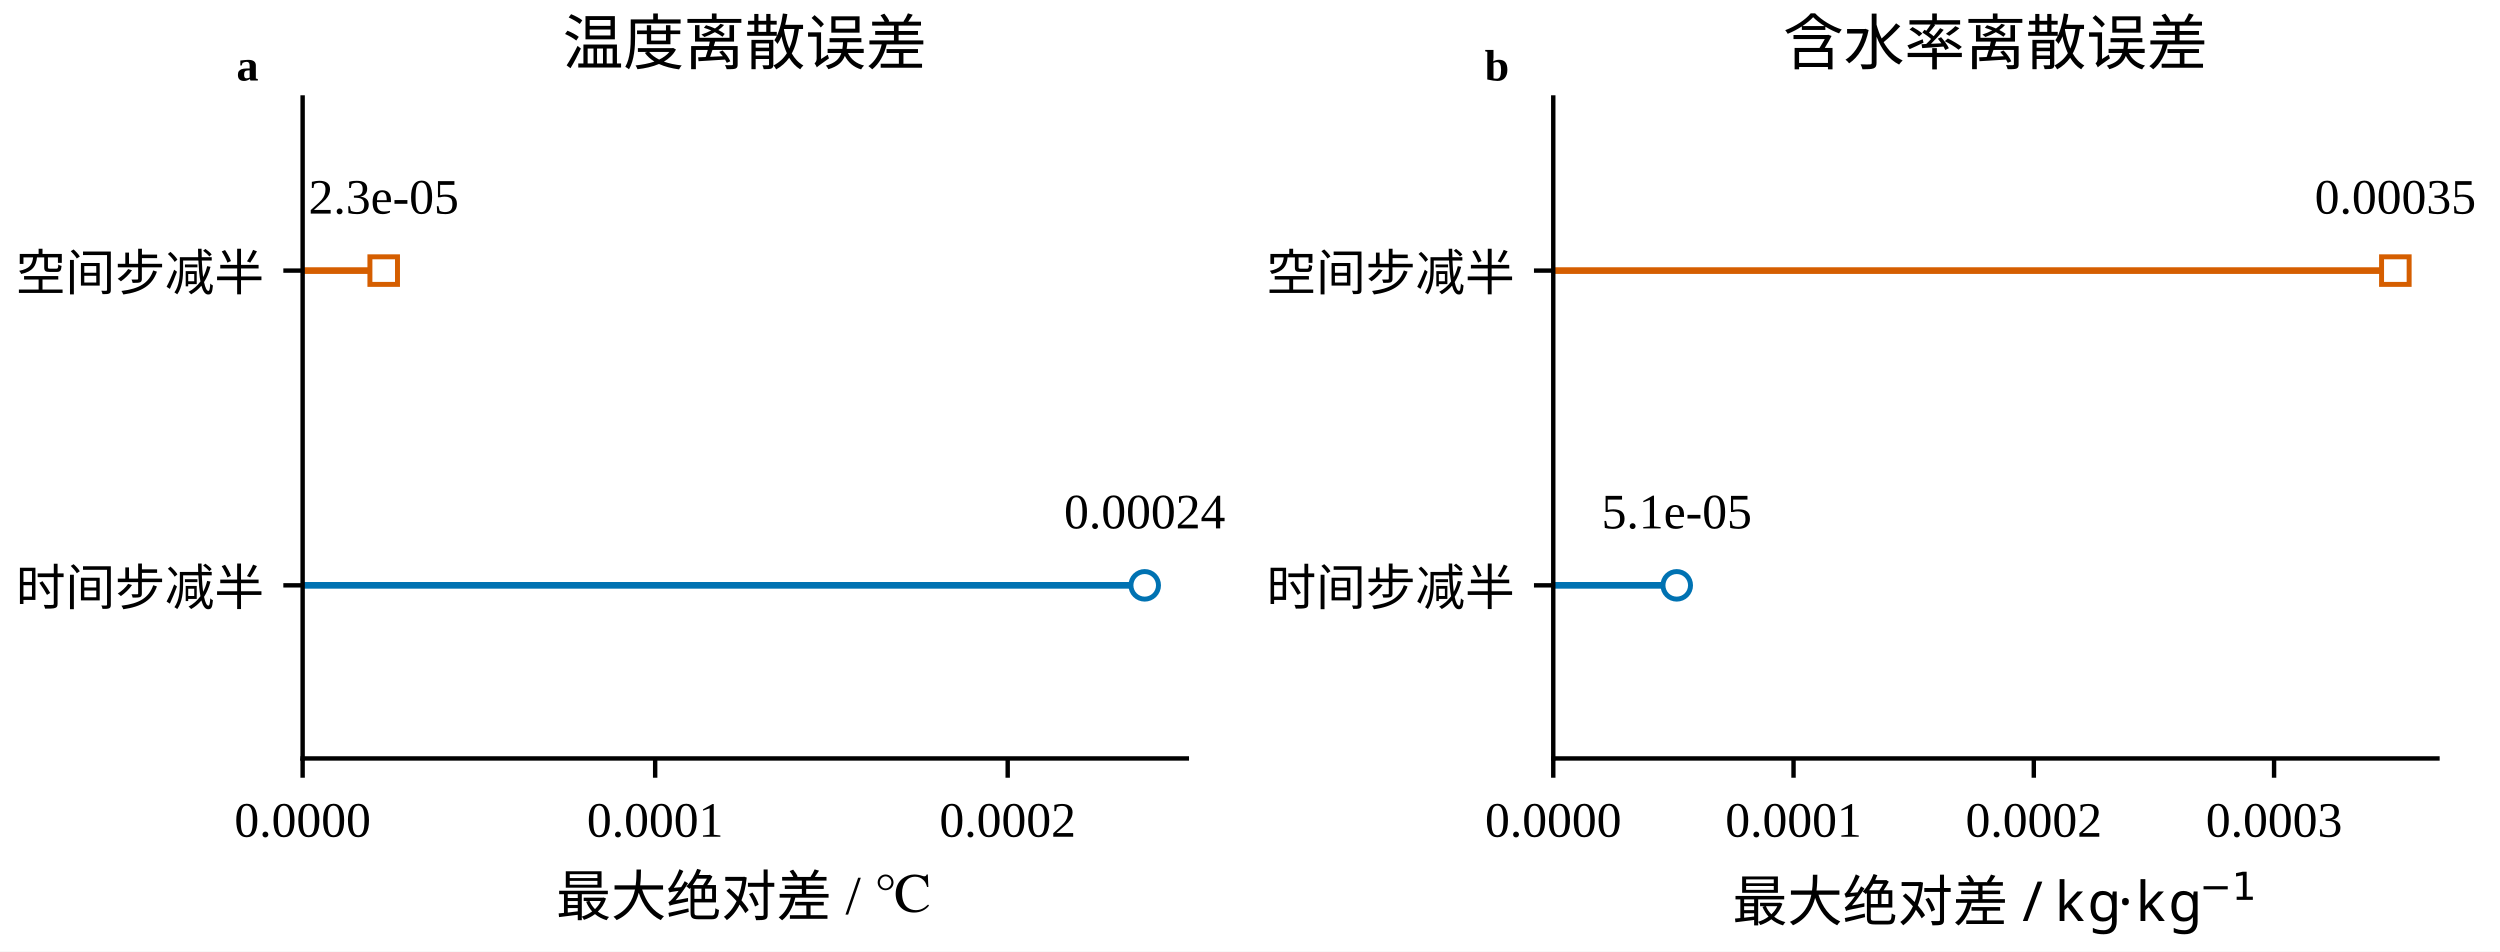
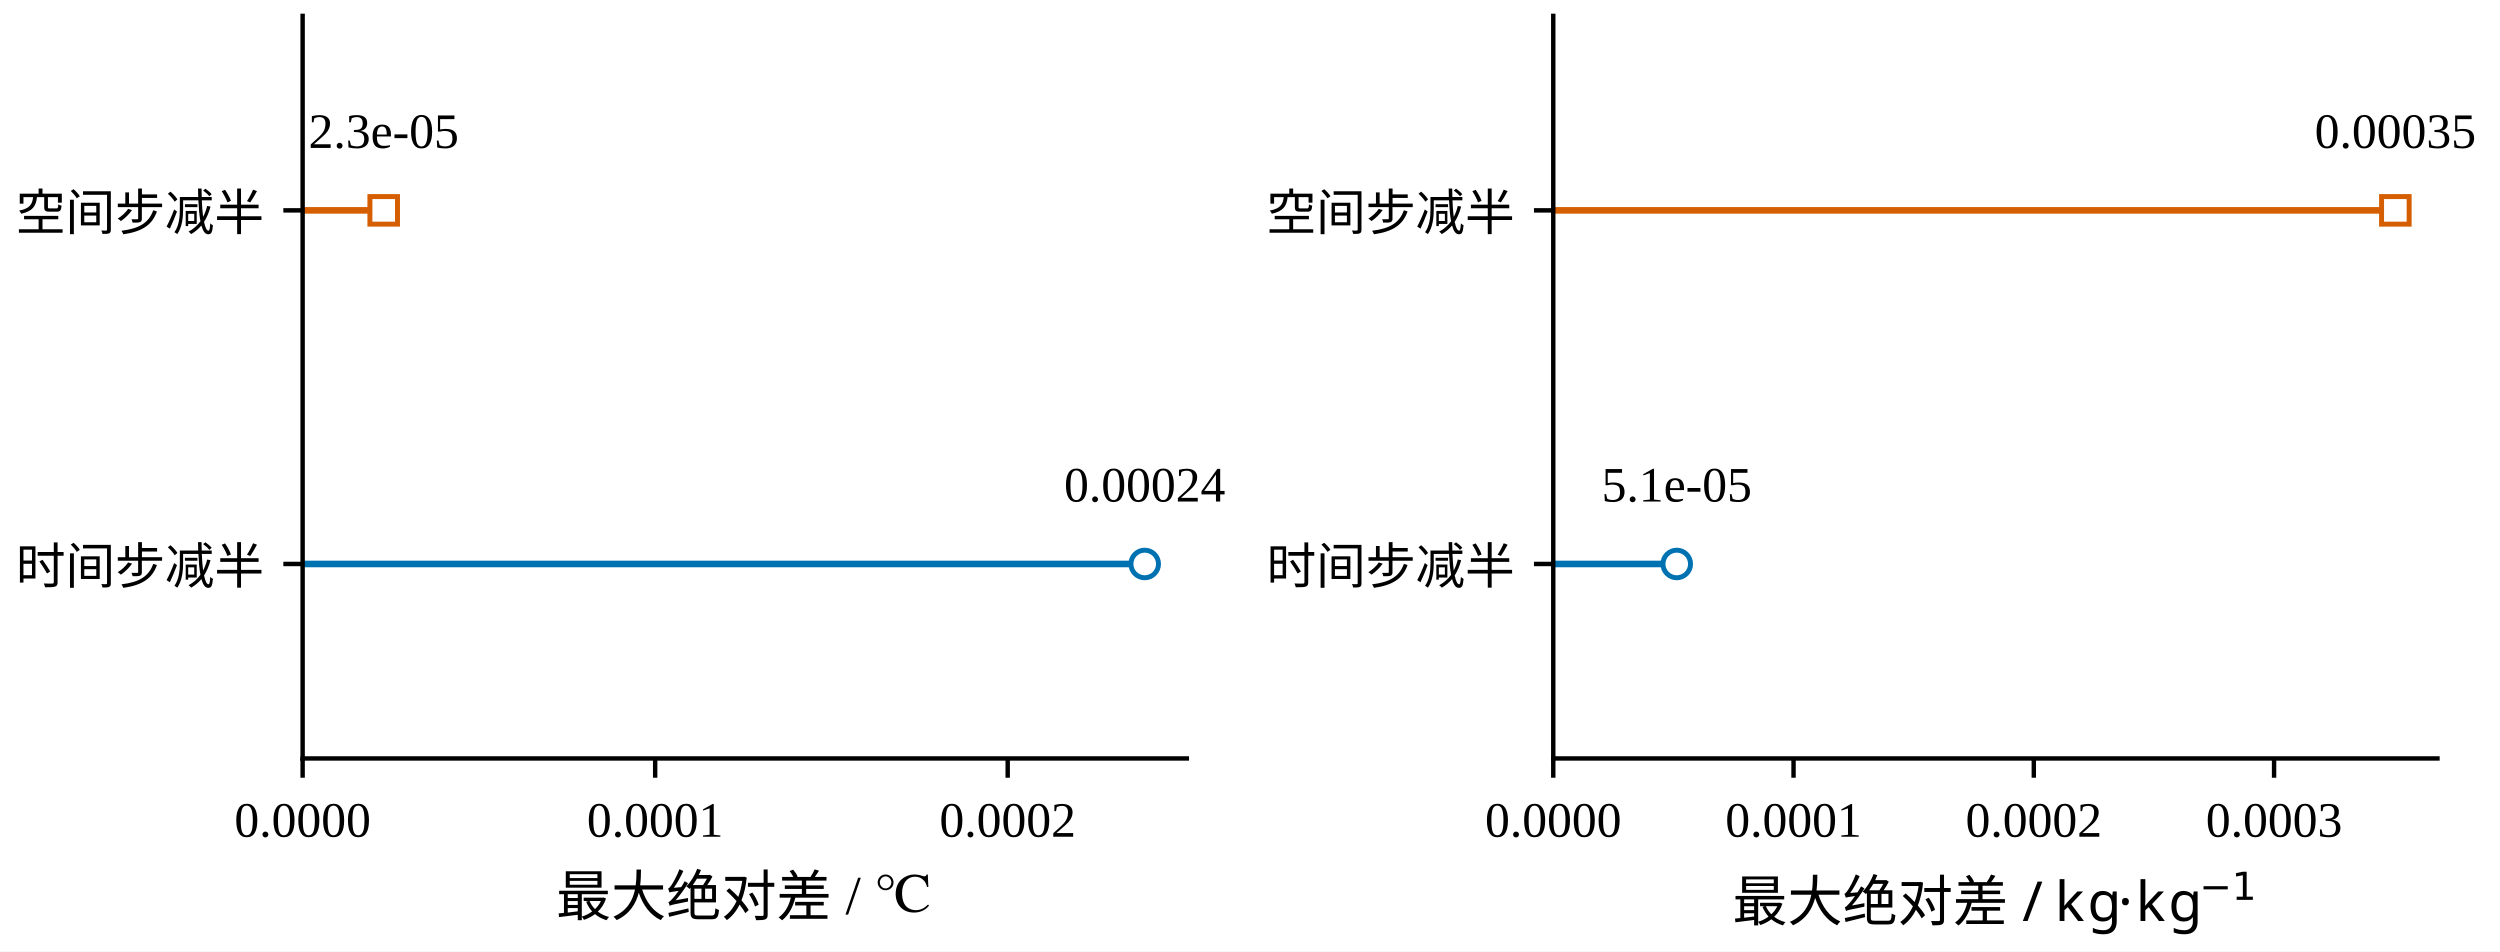
<svg xmlns="http://www.w3.org/2000/svg" xmlns:xlink="http://www.w3.org/1999/xlink" width="453.36pt" height="172.56pt" viewBox="0 0 453.36 172.56" version="1.1">
  <defs>
    <style type="text/css">*{stroke-linejoin: round; stroke-linecap: butt}</style>
  </defs>
  <g id="figure_1">
    <g id="patch_1">
      <path d="M -0 172.56  L 453.36 172.56  L 453.36 0  L -0 0  z " style="fill: #ffffff" />
    </g>
    <g id="axes_1">
      <g id="patch_2">
-         <path d="M 54.88 137.54  L 215.222 137.54  L 215.222 17.68  L 54.88 17.68  z " style="fill: #ffffff" />
+         <path d="M 54.88 137.54  L 215.222 137.54  L 215.222 2.88  L 54.88 2.88  z " style="fill: #ffffff" />
      </g>
      <g id="matplotlib.axis_1">
        <g id="xtick_1">
          <g id="line2d_1">
            <defs>
-               <path id="m3b576230a7" d="M 0 0  L 0 3.5  " style="stroke: #000000; stroke-width: 0.8" />
+               <path id="ma677f27fb4" d="M 0 0  L 0 3.5  " style="stroke: #000000; stroke-width: 0.8" />
            </defs>
            <g>
-               <use xlink:href="#m3b576230a7" x="54.88" y="137.54" style="stroke: #000000; stroke-width: 0.8" />
+               <use xlink:href="#ma677f27fb4" x="54.88" y="137.54" style="stroke: #000000; stroke-width: 0.8" />
            </g>
          </g>
          <g id="text_1">
            <text style="font-size: 9px; font-family: 'Noto Serif SC', 'Times New Roman', 'Times', 'DejaVu Serif', serif; text-anchor: middle" x="54.88" y="151.74" transform="rotate(-0 54.88 151.7395)">0.0000</text>
          </g>
        </g>
        <g id="xtick_2">
          <g id="line2d_2">
            <g>
-               <use xlink:href="#m3b576230a7" x="118.81" y="137.54" style="stroke: #000000; stroke-width: 0.8" />
+               <use xlink:href="#ma677f27fb4" x="118.81" y="137.54" style="stroke: #000000; stroke-width: 0.8" />
            </g>
          </g>
          <g id="text_2">
            <text style="font-size: 9px; font-family: 'Noto Serif SC', 'Times New Roman', 'Times', 'DejaVu Serif', serif; text-anchor: middle" x="118.81" y="151.74" transform="rotate(-0 118.8102 151.7395)">0.0001</text>
          </g>
        </g>
        <g id="xtick_3">
          <g id="line2d_3">
            <g>
-               <use xlink:href="#m3b576230a7" x="182.74" y="137.54" style="stroke: #000000; stroke-width: 0.8" />
+               <use xlink:href="#ma677f27fb4" x="182.74" y="137.54" style="stroke: #000000; stroke-width: 0.8" />
            </g>
          </g>
          <g id="text_3">
            <text style="font-size: 9px; font-family: 'Noto Serif SC', 'Times New Roman', 'Times', 'DejaVu Serif', serif; text-anchor: middle" x="182.74" y="151.74" transform="rotate(-0 182.7404 151.7395)">0.0002</text>
          </g>
        </g>
        <g id="text_4">
          <text style="font-size: 10px; font-family: 'Noto Serif SC', 'Times New Roman', 'Times', 'DejaVu Serif', serif; text-anchor: middle" x="135.051" y="166.08" transform="rotate(-0 135.0511 166.0795)">最大绝对差 / ℃</text>
        </g>
      </g>
      <g id="matplotlib.axis_2">
        <g id="ytick_1">
          <g id="line2d_4">
            <defs>
-               <path id="m1447a43c03" d="M 0 0  L -3.5 0  " style="stroke: #000000; stroke-width: 0.8" />
+               <path id="mfb11c2a629" d="M 0 0  L -3.5 0  " style="stroke: #000000; stroke-width: 0.8" />
            </defs>
            <g>
-               <use xlink:href="#m1447a43c03" x="54.88" y="106.148" style="stroke: #000000; stroke-width: 0.8" />
+               <use xlink:href="#mfb11c2a629" x="54.88" y="102.272" style="stroke: #000000; stroke-width: 0.8" />
            </g>
          </g>
          <g id="text_5">
-             <text style="font-size: 9px; font-family: 'Noto Serif SC', 'Times New Roman', 'Times', 'DejaVu Serif', serif; text-anchor: end" x="47.88" y="109.748" transform="rotate(-0 47.88 109.7477)">时间步减半</text>
+             <text style="font-size: 9px; font-family: 'Noto Serif SC', 'Times New Roman', 'Times', 'DejaVu Serif', serif; text-anchor: end" x="47.88" y="105.872" transform="rotate(-0 47.88 105.8715)">时间步减半</text>
          </g>
        </g>
        <g id="ytick_2">
          <g id="line2d_5">
            <g>
-               <use xlink:href="#m1447a43c03" x="54.88" y="49.072" style="stroke: #000000; stroke-width: 0.8" />
+               <use xlink:href="#mfb11c2a629" x="54.88" y="38.148" style="stroke: #000000; stroke-width: 0.8" />
            </g>
          </g>
          <g id="text_6">
-             <text style="font-size: 9px; font-family: 'Noto Serif SC', 'Times New Roman', 'Times', 'DejaVu Serif', serif; text-anchor: end" x="47.88" y="52.672" transform="rotate(-0 47.88 52.67178)">空间步减半</text>
+             <text style="font-size: 9px; font-family: 'Noto Serif SC', 'Times New Roman', 'Times', 'DejaVu Serif', serif; text-anchor: end" x="47.88" y="41.748" transform="rotate(-0 47.88 41.74797)">空间步减半</text>
          </g>
        </g>
      </g>
      <g id="LineCollection_1">
-         <path d="M 54.88 106.148  L 207.587 106.148  " clip-path="url(#pa6094f0f8d)" style="fill: none; stroke: #0072b2; stroke-width: 1.2" />
+         <path d="M 54.88 102.272  L 207.587 102.272  " clip-path="url(#p0f67bd2721)" style="fill: none; stroke: #0072b2; stroke-width: 1.2" />
      </g>
      <g id="line2d_6">
-         <path d="M 207.587 106.148  " clip-path="url(#pa6094f0f8d)" style="fill: none; stroke: #0072b2; stroke-width: 1.2; stroke-linecap: square" />
+         <path d="M 207.587 102.272  " clip-path="url(#p0f67bd2721)" style="fill: none; stroke: #0072b2; stroke-width: 1.2; stroke-linecap: square" />
        <defs>
-           <path id="m166f57fef4" d="M 0 2.5  C 0.663 2.5 1.299 2.237 1.768 1.768  C 2.237 1.299 2.5 0.663 2.5 0  C 2.5 -0.663 2.237 -1.299 1.768 -1.768  C 1.299 -2.237 0.663 -2.5 0 -2.5  C -0.663 -2.5 -1.299 -2.237 -1.768 -1.768  C -2.237 -1.299 -2.5 -0.663 -2.5 0  C -2.5 0.663 -2.237 1.299 -1.768 1.768  C -1.299 2.237 -0.663 2.5 0 2.5  z " style="stroke: #0072b2; stroke-width: 0.9" />
+           <path id="mad12eb90fb" d="M 0 2.5  C 0.663 2.5 1.299 2.237 1.768 1.768  C 2.237 1.299 2.5 0.663 2.5 0  C 2.5 -0.663 2.237 -1.299 1.768 -1.768  C 1.299 -2.237 0.663 -2.5 0 -2.5  C -0.663 -2.5 -1.299 -2.237 -1.768 -1.768  C -2.237 -1.299 -2.5 -0.663 -2.5 0  C -2.5 0.663 -2.237 1.299 -1.768 1.768  C -1.299 2.237 -0.663 2.5 0 2.5  z " style="stroke: #0072b2; stroke-width: 0.9" />
        </defs>
-         <g clip-path="url(#pa6094f0f8d)">
-           <use xlink:href="#m166f57fef4" x="207.587" y="106.148" style="fill: #ffffff; stroke: #0072b2; stroke-width: 0.9" />
+         <g clip-path="url(#p0f67bd2721)">
+           <use xlink:href="#mad12eb90fb" x="207.587" y="102.272" style="fill: #ffffff; stroke: #0072b2; stroke-width: 0.9" />
        </g>
      </g>
      <g id="LineCollection_2">
-         <path d="M 54.88 49.072  L 69.582 49.072  " clip-path="url(#pa6094f0f8d)" style="fill: none; stroke: #d55e00; stroke-width: 1.2" />
+         <path d="M 54.88 38.148  L 69.582 38.148  " clip-path="url(#p0f67bd2721)" style="fill: none; stroke: #d55e00; stroke-width: 1.2" />
      </g>
      <g id="line2d_7">
-         <path d="M 69.582 49.072  " clip-path="url(#pa6094f0f8d)" style="fill: none; stroke: #d55e00; stroke-width: 1.2; stroke-linecap: square" />
+         <path d="M 69.582 38.148  " clip-path="url(#p0f67bd2721)" style="fill: none; stroke: #d55e00; stroke-width: 1.2; stroke-linecap: square" />
        <defs>
-           <path id="m6af1f790f2" d="M -2.5 2.5  L 2.5 2.5  L 2.5 -2.5  L -2.5 -2.5  z " style="stroke: #d55e00; stroke-width: 0.9; stroke-linejoin: miter" />
+           <path id="m11cddfdea1" d="M -2.5 2.5  L 2.5 2.5  L 2.5 -2.5  L -2.5 -2.5  z " style="stroke: #d55e00; stroke-width: 0.9; stroke-linejoin: miter" />
        </defs>
-         <g clip-path="url(#pa6094f0f8d)">
-           <use xlink:href="#m6af1f790f2" x="69.582" y="49.072" style="fill: #ffffff; stroke: #d55e00; stroke-width: 0.9; stroke-linejoin: miter" />
+         <g clip-path="url(#p0f67bd2721)">
+           <use xlink:href="#m11cddfdea1" x="69.582" y="38.148" style="fill: #ffffff; stroke: #d55e00; stroke-width: 0.9; stroke-linejoin: miter" />
        </g>
      </g>
      <g id="patch_3">
-         <path d="M 54.88 137.54  L 54.88 17.68  " style="fill: none; stroke: #000000; stroke-width: 0.8; stroke-linejoin: miter; stroke-linecap: square" />
+         <path d="M 54.88 137.54  L 54.88 2.88  " style="fill: none; stroke: #000000; stroke-width: 0.8; stroke-linejoin: miter; stroke-linecap: square" />
      </g>
      <g id="patch_4">
        <path d="M 54.88 137.54  L 215.222 137.54  " style="fill: none; stroke: #000000; stroke-width: 0.8; stroke-linejoin: miter; stroke-linecap: square" />
      </g>
      <g id="text_7">
-         <text style="font-size: 9px; font-family: 'Noto Serif SC', 'Times New Roman', 'Times', 'DejaVu Serif', serif; text-anchor: middle" x="207.587" y="95.817" transform="rotate(-0 207.5868 95.81711)">0.00024</text>
+         <text style="font-size: 9px; font-family: 'Noto Serif SC', 'Times New Roman', 'Times', 'DejaVu Serif', serif; text-anchor: middle" x="207.587" y="90.954" transform="rotate(-0 207.5868 90.95425)">0.00024</text>
      </g>
      <g id="text_8">
-         <text style="font-size: 9px; font-family: 'Noto Serif SC', 'Times New Roman', 'Times', 'DejaVu Serif', serif; text-anchor: middle" x="69.582" y="38.741" transform="rotate(-0 69.58154 38.74114)">2.3e-05</text>
-       </g>
-       <g id="text_9">
-         <text style="font-weight: 700; font-size: 8px; font-family: 'Noto Serif SC', 'Times New Roman', 'Times', 'DejaVu Serif', serif; text-anchor: end" x="46.88" y="14.6" transform="rotate(-0 46.88 14.6)">a</text>
-       </g>
-       <g id="text_10">
-         <text style="font-size: 11px; font-family: 'Noto Serif SC', 'Times New Roman', 'Times', 'DejaVu Serif', serif; text-anchor: middle" x="135.051" y="11.68" transform="rotate(-0 135.0511 11.68)">温度离散误差</text>
+         <text style="font-size: 9px; font-family: 'Noto Serif SC', 'Times New Roman', 'Times', 'DejaVu Serif', serif; text-anchor: middle" x="69.582" y="26.831" transform="rotate(-0 69.58154 26.83067)">2.3e-05</text>
      </g>
    </g>
    <g id="axes_2">
      <g id="patch_5">
-         <path d="M 281.675 137.54  L 442.018 137.54  L 442.018 17.68  L 281.675 17.68  z " style="fill: #ffffff" />
+         <path d="M 281.675 137.54  L 442.018 137.54  L 442.018 2.88  L 281.675 2.88  z " style="fill: #ffffff" />
      </g>
      <g id="matplotlib.axis_3">
        <g id="xtick_4">
          <g id="line2d_8">
            <g>
-               <use xlink:href="#m3b576230a7" x="281.675" y="137.54" style="stroke: #000000; stroke-width: 0.8" />
-             </g>
-           </g>
-           <g id="text_11">
+               <use xlink:href="#ma677f27fb4" x="281.675" y="137.54" style="stroke: #000000; stroke-width: 0.8" />
+             </g>
+           </g>
+           <g id="text_9">
            <text style="font-size: 9px; font-family: 'Noto Serif SC', 'Times New Roman', 'Times', 'DejaVu Serif', serif; text-anchor: middle" x="281.675" y="151.74" transform="rotate(-0 281.6754 151.7395)">0.0000</text>
          </g>
        </g>
        <g id="xtick_5">
          <g id="line2d_9">
            <g>
-               <use xlink:href="#m3b576230a7" x="325.247" y="137.54" style="stroke: #000000; stroke-width: 0.8" />
-             </g>
-           </g>
-           <g id="text_12">
+               <use xlink:href="#ma677f27fb4" x="325.247" y="137.54" style="stroke: #000000; stroke-width: 0.8" />
+             </g>
+           </g>
+           <g id="text_10">
            <text style="font-size: 9px; font-family: 'Noto Serif SC', 'Times New Roman', 'Times', 'DejaVu Serif', serif; text-anchor: middle" x="325.247" y="151.74" transform="rotate(-0 325.2469 151.7395)">0.0001</text>
          </g>
        </g>
        <g id="xtick_6">
          <g id="line2d_10">
            <g>
-               <use xlink:href="#m3b576230a7" x="368.818" y="137.54" style="stroke: #000000; stroke-width: 0.8" />
-             </g>
-           </g>
-           <g id="text_13">
+               <use xlink:href="#ma677f27fb4" x="368.818" y="137.54" style="stroke: #000000; stroke-width: 0.8" />
+             </g>
+           </g>
+           <g id="text_11">
            <text style="font-size: 9px; font-family: 'Noto Serif SC', 'Times New Roman', 'Times', 'DejaVu Serif', serif; text-anchor: middle" x="368.818" y="151.74" transform="rotate(-0 368.8184 151.7395)">0.0002</text>
          </g>
        </g>
        <g id="xtick_7">
          <g id="line2d_11">
            <g>
-               <use xlink:href="#m3b576230a7" x="412.39" y="137.54" style="stroke: #000000; stroke-width: 0.8" />
-             </g>
-           </g>
-           <g id="text_14">
+               <use xlink:href="#ma677f27fb4" x="412.39" y="137.54" style="stroke: #000000; stroke-width: 0.8" />
+             </g>
+           </g>
+           <g id="text_12">
            <text style="font-size: 9px; font-family: 'Noto Serif SC', 'Times New Roman', 'Times', 'DejaVu Serif', serif; text-anchor: middle" x="412.39" y="151.74" transform="rotate(-0 412.3899 151.7395)">0.0003</text>
          </g>
        </g>
-         <g id="text_15">
+         <g id="text_13">
          <g transform="translate(314.1465 167.0795)">
            <text>
              <tspan x="0" y="-0.064" style="font-weight: 200; font-size: 10px; font-family: 'Noto Serif SC'">最</tspan>
              <tspan x="10" y="-0.064" style="font-weight: 200; font-size: 10px; font-family: 'Noto Serif SC'">大</tspan>
              <tspan x="20" y="-0.064" style="font-weight: 200; font-size: 10px; font-family: 'Noto Serif SC'">绝</tspan>
              <tspan x="30" y="-0.064" style="font-weight: 200; font-size: 10px; font-family: 'Noto Serif SC'">对</tspan>
              <tspan x="40" y="-0.064" style="font-weight: 200; font-size: 10px; font-family: 'Noto Serif SC'">差</tspan>
              <tspan x="50" y="-0.064" style="font-weight: 200; font-size: 10px; font-family: 'Noto Serif SC'"> </tspan>
              <tspan x="52.59" y="-0.064" style="font-weight: 200; font-size: 10px; font-family: 'Noto Serif SC'">/</tspan>
              <tspan x="55.92" y="-0.064" style="font-weight: 200; font-size: 10px; font-family: 'Noto Serif SC'"> </tspan>
              <tspan x="58.51" y="-0.064" style="font-weight: 200; font-size: 10px; font-family: 'Noto Serif SC'">k</tspan>
              <tspan x="64.41" y="-0.064" style="font-weight: 200; font-size: 10px; font-family: 'Noto Serif SC'">g</tspan>
              <tspan x="69.95" y="-0.064" style="font-weight: 200; font-size: 10px; font-family: 'Noto Serif SC'">·</tspan>
              <tspan x="73.18" y="-0.064" style="font-weight: 200; font-size: 10px; font-family: 'Noto Serif SC'">k</tspan>
              <tspan x="79.08" y="-0.064" style="font-weight: 200; font-size: 10px; font-family: 'Noto Serif SC'">g</tspan>
              <tspan x="84.716" y="-3.892" style="font-size: 7px; font-family: 'DejaVu Sans'">−</tspan>
              <tspan x="90.581" y="-3.892" style="font-size: 7px; font-family: 'DejaVu Sans'">1</tspan>
            </text>
          </g>
        </g>
      </g>
      <g id="matplotlib.axis_4">
        <g id="ytick_3">
          <g id="line2d_12">
            <g>
-               <use xlink:href="#m1447a43c03" x="281.675" y="106.148" style="stroke: #000000; stroke-width: 0.8" />
-             </g>
-           </g>
-           <g id="text_16">
-             <text style="font-size: 9px; font-family: 'Noto Serif SC', 'Times New Roman', 'Times', 'DejaVu Serif', serif; text-anchor: end" x="274.675" y="109.748" transform="rotate(-0 274.6754 109.7477)">时间步减半</text>
+               <use xlink:href="#mfb11c2a629" x="281.675" y="102.272" style="stroke: #000000; stroke-width: 0.8" />
+             </g>
+           </g>
+           <g id="text_14">
+             <text style="font-size: 9px; font-family: 'Noto Serif SC', 'Times New Roman', 'Times', 'DejaVu Serif', serif; text-anchor: end" x="274.675" y="105.872" transform="rotate(-0 274.6754 105.8715)">时间步减半</text>
          </g>
        </g>
        <g id="ytick_4">
          <g id="line2d_13">
            <g>
-               <use xlink:href="#m1447a43c03" x="281.675" y="49.072" style="stroke: #000000; stroke-width: 0.8" />
-             </g>
-           </g>
-           <g id="text_17">
-             <text style="font-size: 9px; font-family: 'Noto Serif SC', 'Times New Roman', 'Times', 'DejaVu Serif', serif; text-anchor: end" x="274.675" y="52.672" transform="rotate(-0 274.6754 52.67178)">空间步减半</text>
+               <use xlink:href="#mfb11c2a629" x="281.675" y="38.148" style="stroke: #000000; stroke-width: 0.8" />
+             </g>
+           </g>
+           <g id="text_15">
+             <text style="font-size: 9px; font-family: 'Noto Serif SC', 'Times New Roman', 'Times', 'DejaVu Serif', serif; text-anchor: end" x="274.675" y="41.748" transform="rotate(-0 274.6754 41.74797)">空间步减半</text>
          </g>
        </g>
      </g>
      <g id="LineCollection_3">
-         <path d="M 281.675 106.148  L 304.067 106.148  " clip-path="url(#pe47d6fd4e3)" style="fill: none; stroke: #0072b2; stroke-width: 1.2" />
+         <path d="M 281.675 102.272  L 304.067 102.272  " clip-path="url(#pfde950915f)" style="fill: none; stroke: #0072b2; stroke-width: 1.2" />
      </g>
      <g id="line2d_14">
-         <path d="M 304.067 106.148  " clip-path="url(#pe47d6fd4e3)" style="fill: none; stroke: #0072b2; stroke-width: 1.2; stroke-linecap: square" />
-         <g clip-path="url(#pe47d6fd4e3)">
-           <use xlink:href="#m166f57fef4" x="304.067" y="106.148" style="fill: #ffffff; stroke: #0072b2; stroke-width: 0.9" />
+         <path d="M 304.067 102.272  " clip-path="url(#pfde950915f)" style="fill: none; stroke: #0072b2; stroke-width: 1.2; stroke-linecap: square" />
+         <g clip-path="url(#pfde950915f)">
+           <use xlink:href="#mad12eb90fb" x="304.067" y="102.272" style="fill: #ffffff; stroke: #0072b2; stroke-width: 0.9" />
        </g>
      </g>
      <g id="LineCollection_4">
-         <path d="M 281.675 49.072  L 434.382 49.072  " clip-path="url(#pe47d6fd4e3)" style="fill: none; stroke: #d55e00; stroke-width: 1.2" />
+         <path d="M 281.675 38.148  L 434.382 38.148  " clip-path="url(#pfde950915f)" style="fill: none; stroke: #d55e00; stroke-width: 1.2" />
      </g>
      <g id="line2d_15">
-         <path d="M 434.382 49.072  " clip-path="url(#pe47d6fd4e3)" style="fill: none; stroke: #d55e00; stroke-width: 1.2; stroke-linecap: square" />
-         <g clip-path="url(#pe47d6fd4e3)">
-           <use xlink:href="#m6af1f790f2" x="434.382" y="49.072" style="fill: #ffffff; stroke: #d55e00; stroke-width: 0.9; stroke-linejoin: miter" />
+         <path d="M 434.382 38.148  " clip-path="url(#pfde950915f)" style="fill: none; stroke: #d55e00; stroke-width: 1.2; stroke-linecap: square" />
+         <g clip-path="url(#pfde950915f)">
+           <use xlink:href="#m11cddfdea1" x="434.382" y="38.148" style="fill: #ffffff; stroke: #d55e00; stroke-width: 0.9; stroke-linejoin: miter" />
        </g>
      </g>
      <g id="patch_6">
-         <path d="M 281.675 137.54  L 281.675 17.68  " style="fill: none; stroke: #000000; stroke-width: 0.8; stroke-linejoin: miter; stroke-linecap: square" />
+         <path d="M 281.675 137.54  L 281.675 2.88  " style="fill: none; stroke: #000000; stroke-width: 0.8; stroke-linejoin: miter; stroke-linecap: square" />
      </g>
      <g id="patch_7">
        <path d="M 281.675 137.54  L 442.018 137.54  " style="fill: none; stroke: #000000; stroke-width: 0.8; stroke-linejoin: miter; stroke-linecap: square" />
      </g>
-       <g id="text_18">
-         <text style="font-size: 9px; font-family: 'Noto Serif SC', 'Times New Roman', 'Times', 'DejaVu Serif', serif; text-anchor: middle" x="304.067" y="95.817" transform="rotate(-0 304.0671 95.81711)">5.1e-05</text>
-       </g>
-       <g id="text_19">
-         <text style="font-size: 9px; font-family: 'Noto Serif SC', 'Times New Roman', 'Times', 'DejaVu Serif', serif; text-anchor: middle" x="434.382" y="38.741" transform="rotate(-0 434.3822 38.74114)">0.00035</text>
-       </g>
-       <g id="text_20">
-         <text style="font-weight: 700; font-size: 8px; font-family: 'Noto Serif SC', 'Times New Roman', 'Times', 'DejaVu Serif', serif; text-anchor: end" x="273.675" y="14.6" transform="rotate(-0 273.6754 14.6)">b</text>
-       </g>
-       <g id="text_21">
-         <text style="font-size: 11px; font-family: 'Noto Serif SC', 'Times New Roman', 'Times', 'DejaVu Serif', serif; text-anchor: middle" x="361.846" y="11.68" transform="rotate(-0 361.8465 11.68)">含水率离散误差</text>
+       <g id="text_16">
+         <text style="font-size: 9px; font-family: 'Noto Serif SC', 'Times New Roman', 'Times', 'DejaVu Serif', serif; text-anchor: middle" x="304.067" y="90.954" transform="rotate(-0 304.0671 90.95425)">5.1e-05</text>
+       </g>
+       <g id="text_17">
+         <text style="font-size: 9px; font-family: 'Noto Serif SC', 'Times New Roman', 'Times', 'DejaVu Serif', serif; text-anchor: middle" x="434.382" y="26.831" transform="rotate(-0 434.3822 26.83067)">0.00035</text>
      </g>
    </g>
  </g>
  <defs>
-     <clipPath id="pa6094f0f8d">
-       <rect x="54.88" y="17.68" width="160.342" height="119.86" />
+     <clipPath id="p0f67bd2721">
+       <rect x="54.88" y="2.88" width="160.342" height="134.66" />
    </clipPath>
-     <clipPath id="pe47d6fd4e3">
-       <rect x="281.675" y="17.68" width="160.342" height="119.86" />
+     <clipPath id="pfde950915f">
+       <rect x="281.675" y="2.88" width="160.342" height="134.66" />
    </clipPath>
  </defs>
</svg>
